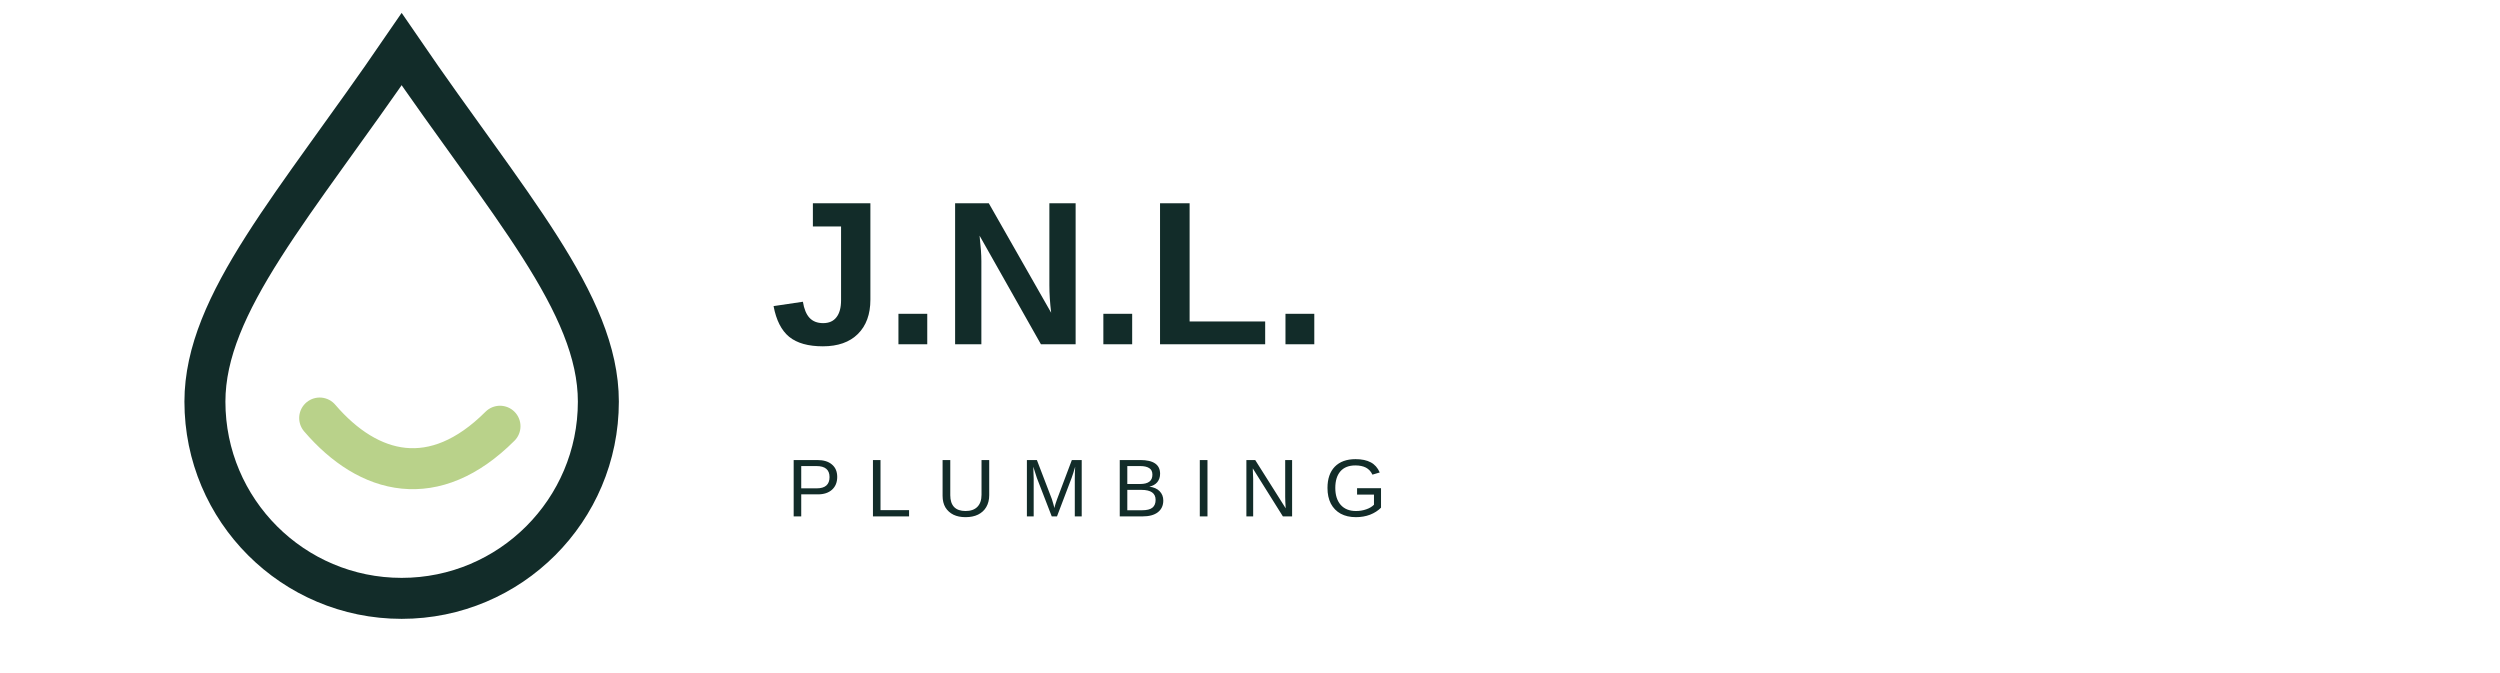
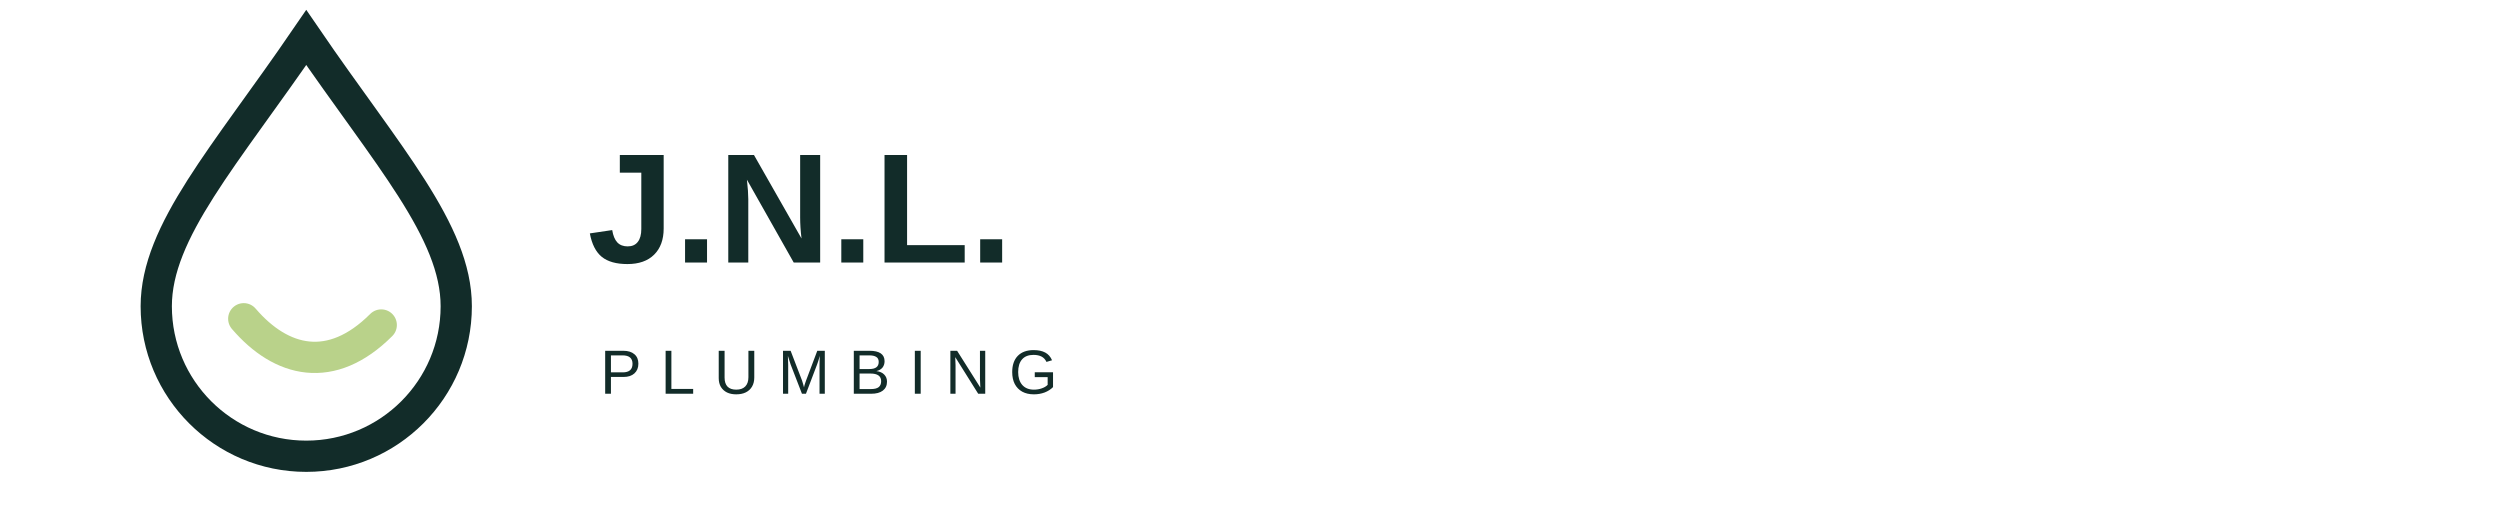
- <svg xmlns="http://www.w3.org/2000/svg" viewBox="0 0 305 82" role="img" aria-label="J.N.L. Plumbing Corp. logo concept C">
+ <svg xmlns="http://www.w3.org/2000/svg" viewBox="0 0 400 82" role="img" aria-label="J.N.L. Plumbing Corp. logo concept C">
  <path d="M49 6c-13 19-24 31-24 43a24 24 0 0 0 48 0C73 37 62 25 49 6Z" fill="none" stroke="#122c29" stroke-width="5" />
  <path d="M39 51c6 7 14 9 22 1" fill="none" stroke="#b9d28a" stroke-width="5" stroke-linecap="round" />
  <text x="94" y="42" fill="#122c29" font-family="Arial,sans-serif" font-size="25" font-weight="800">J.N.L.</text>
  <text x="96" y="63" fill="#122c29" font-family="Arial,sans-serif" font-size="10" letter-spacing="3">PLUMBING</text>
</svg>
